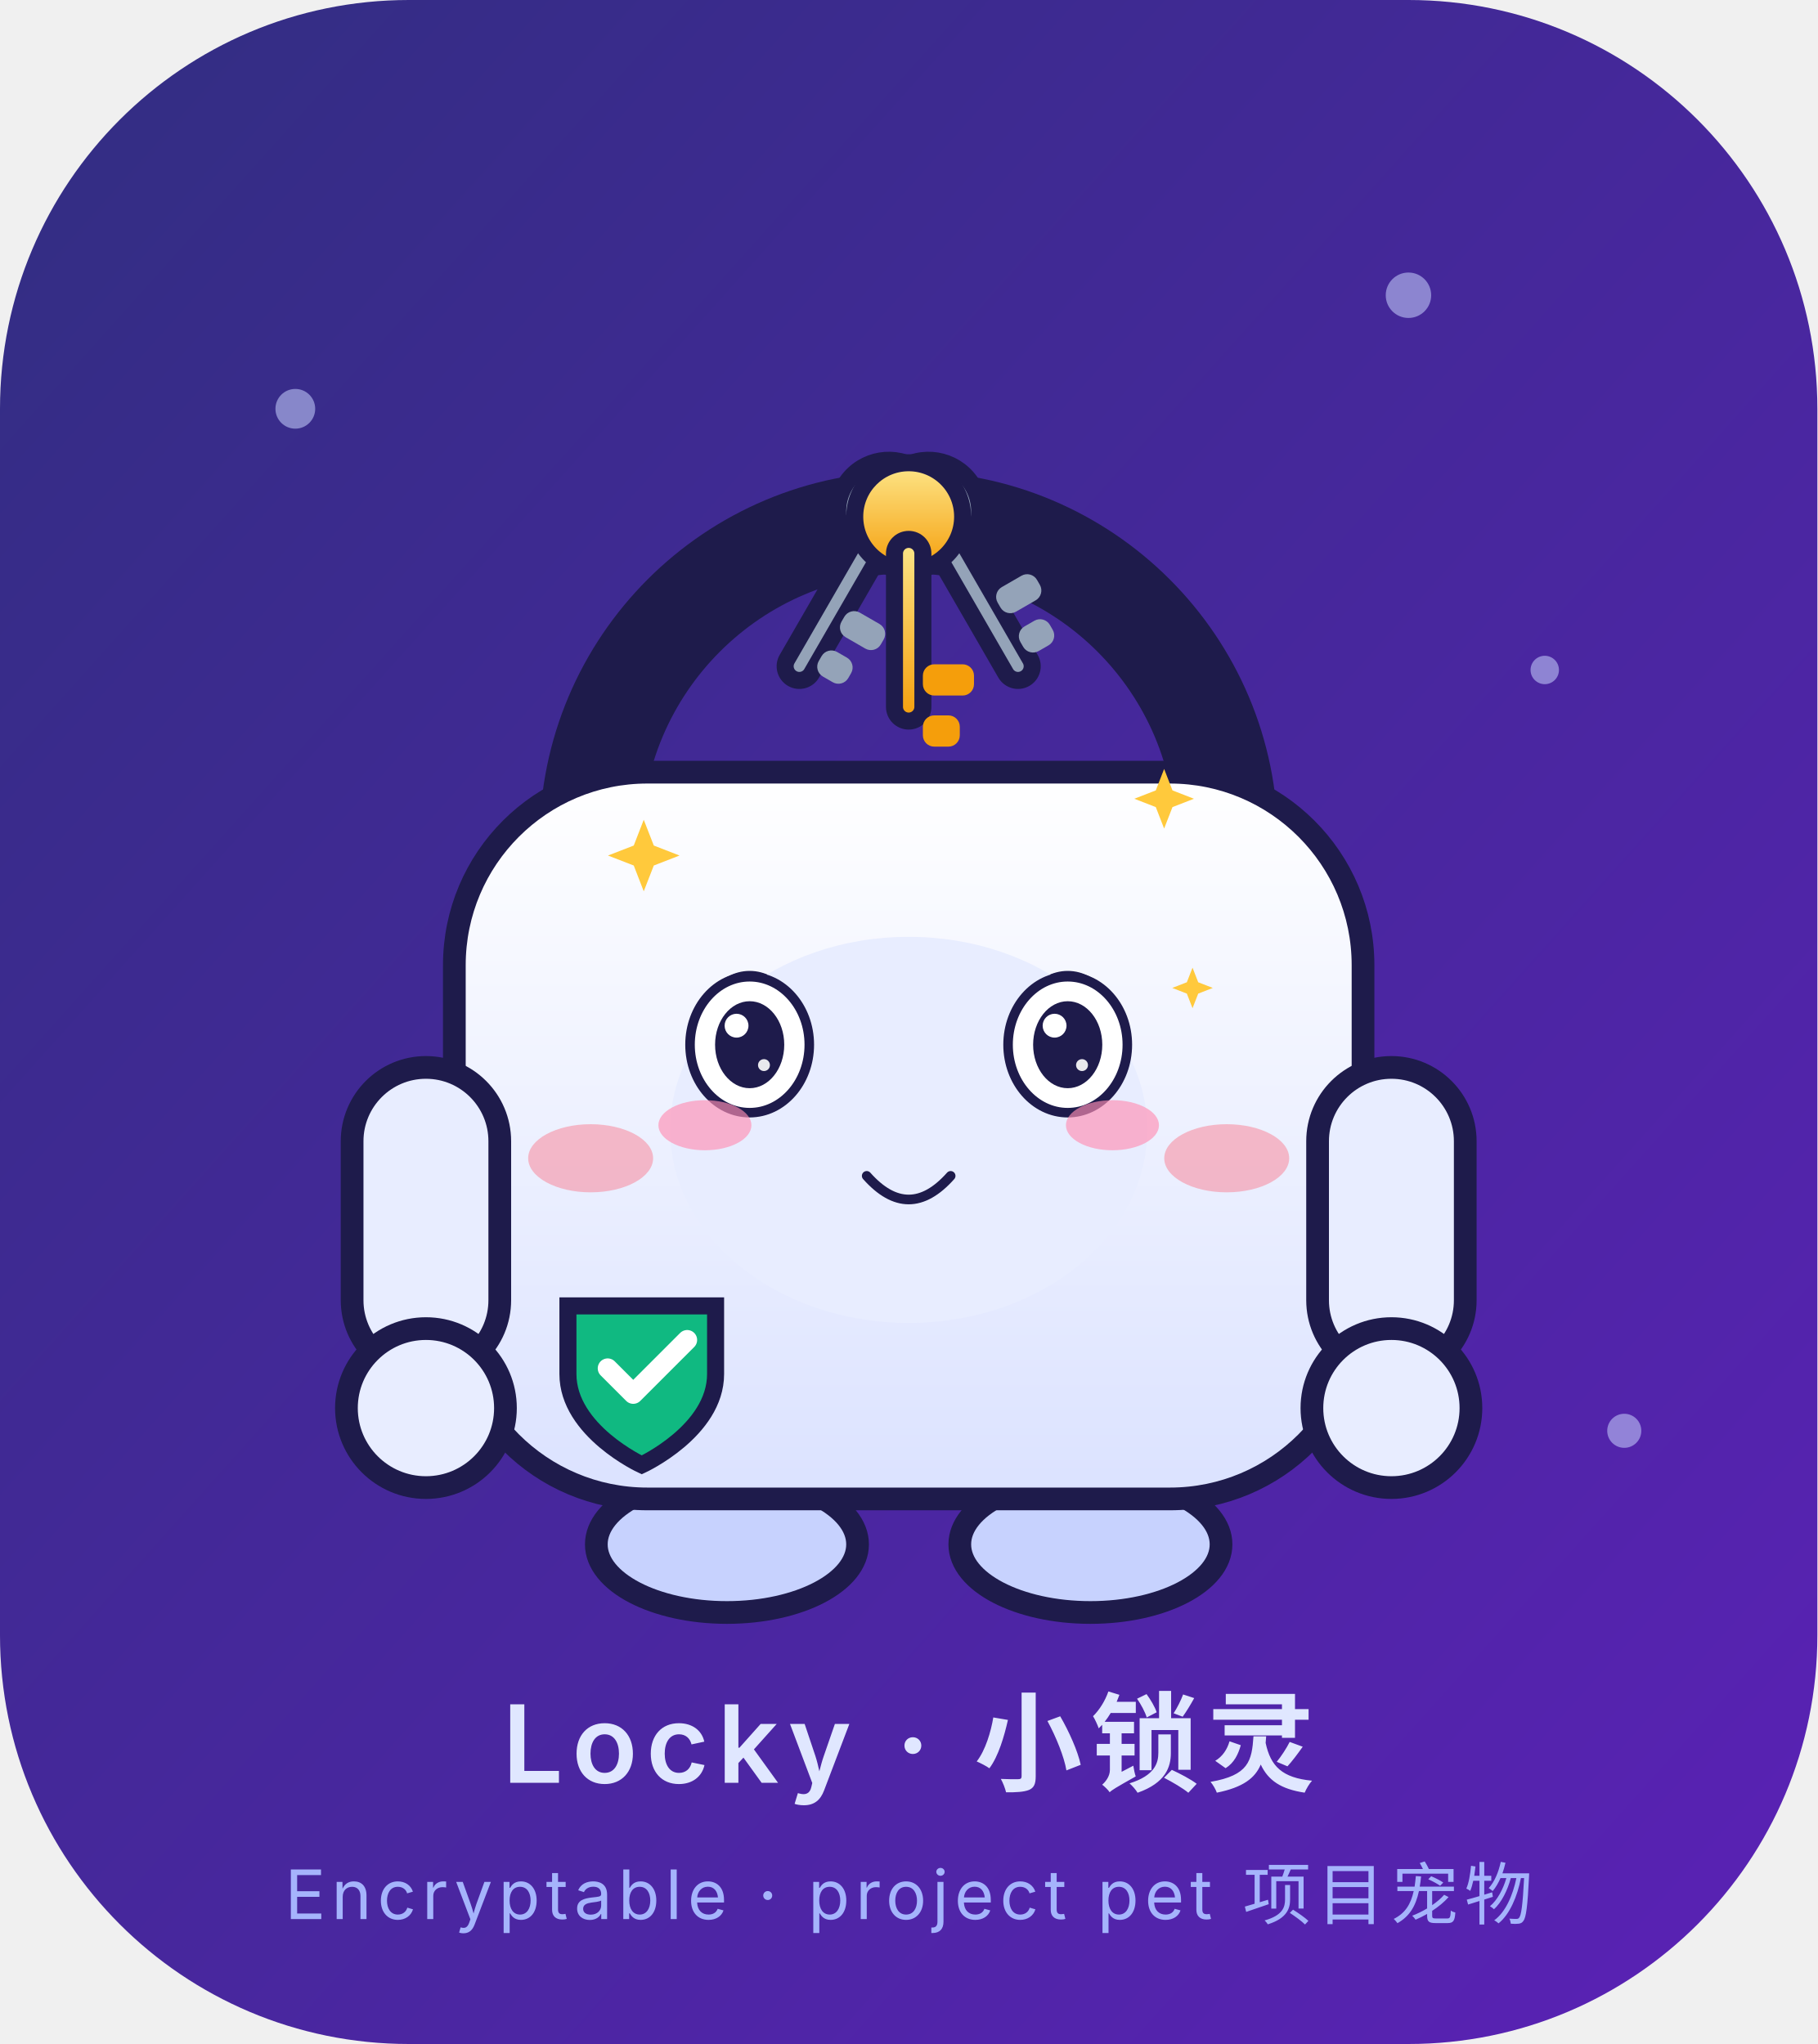
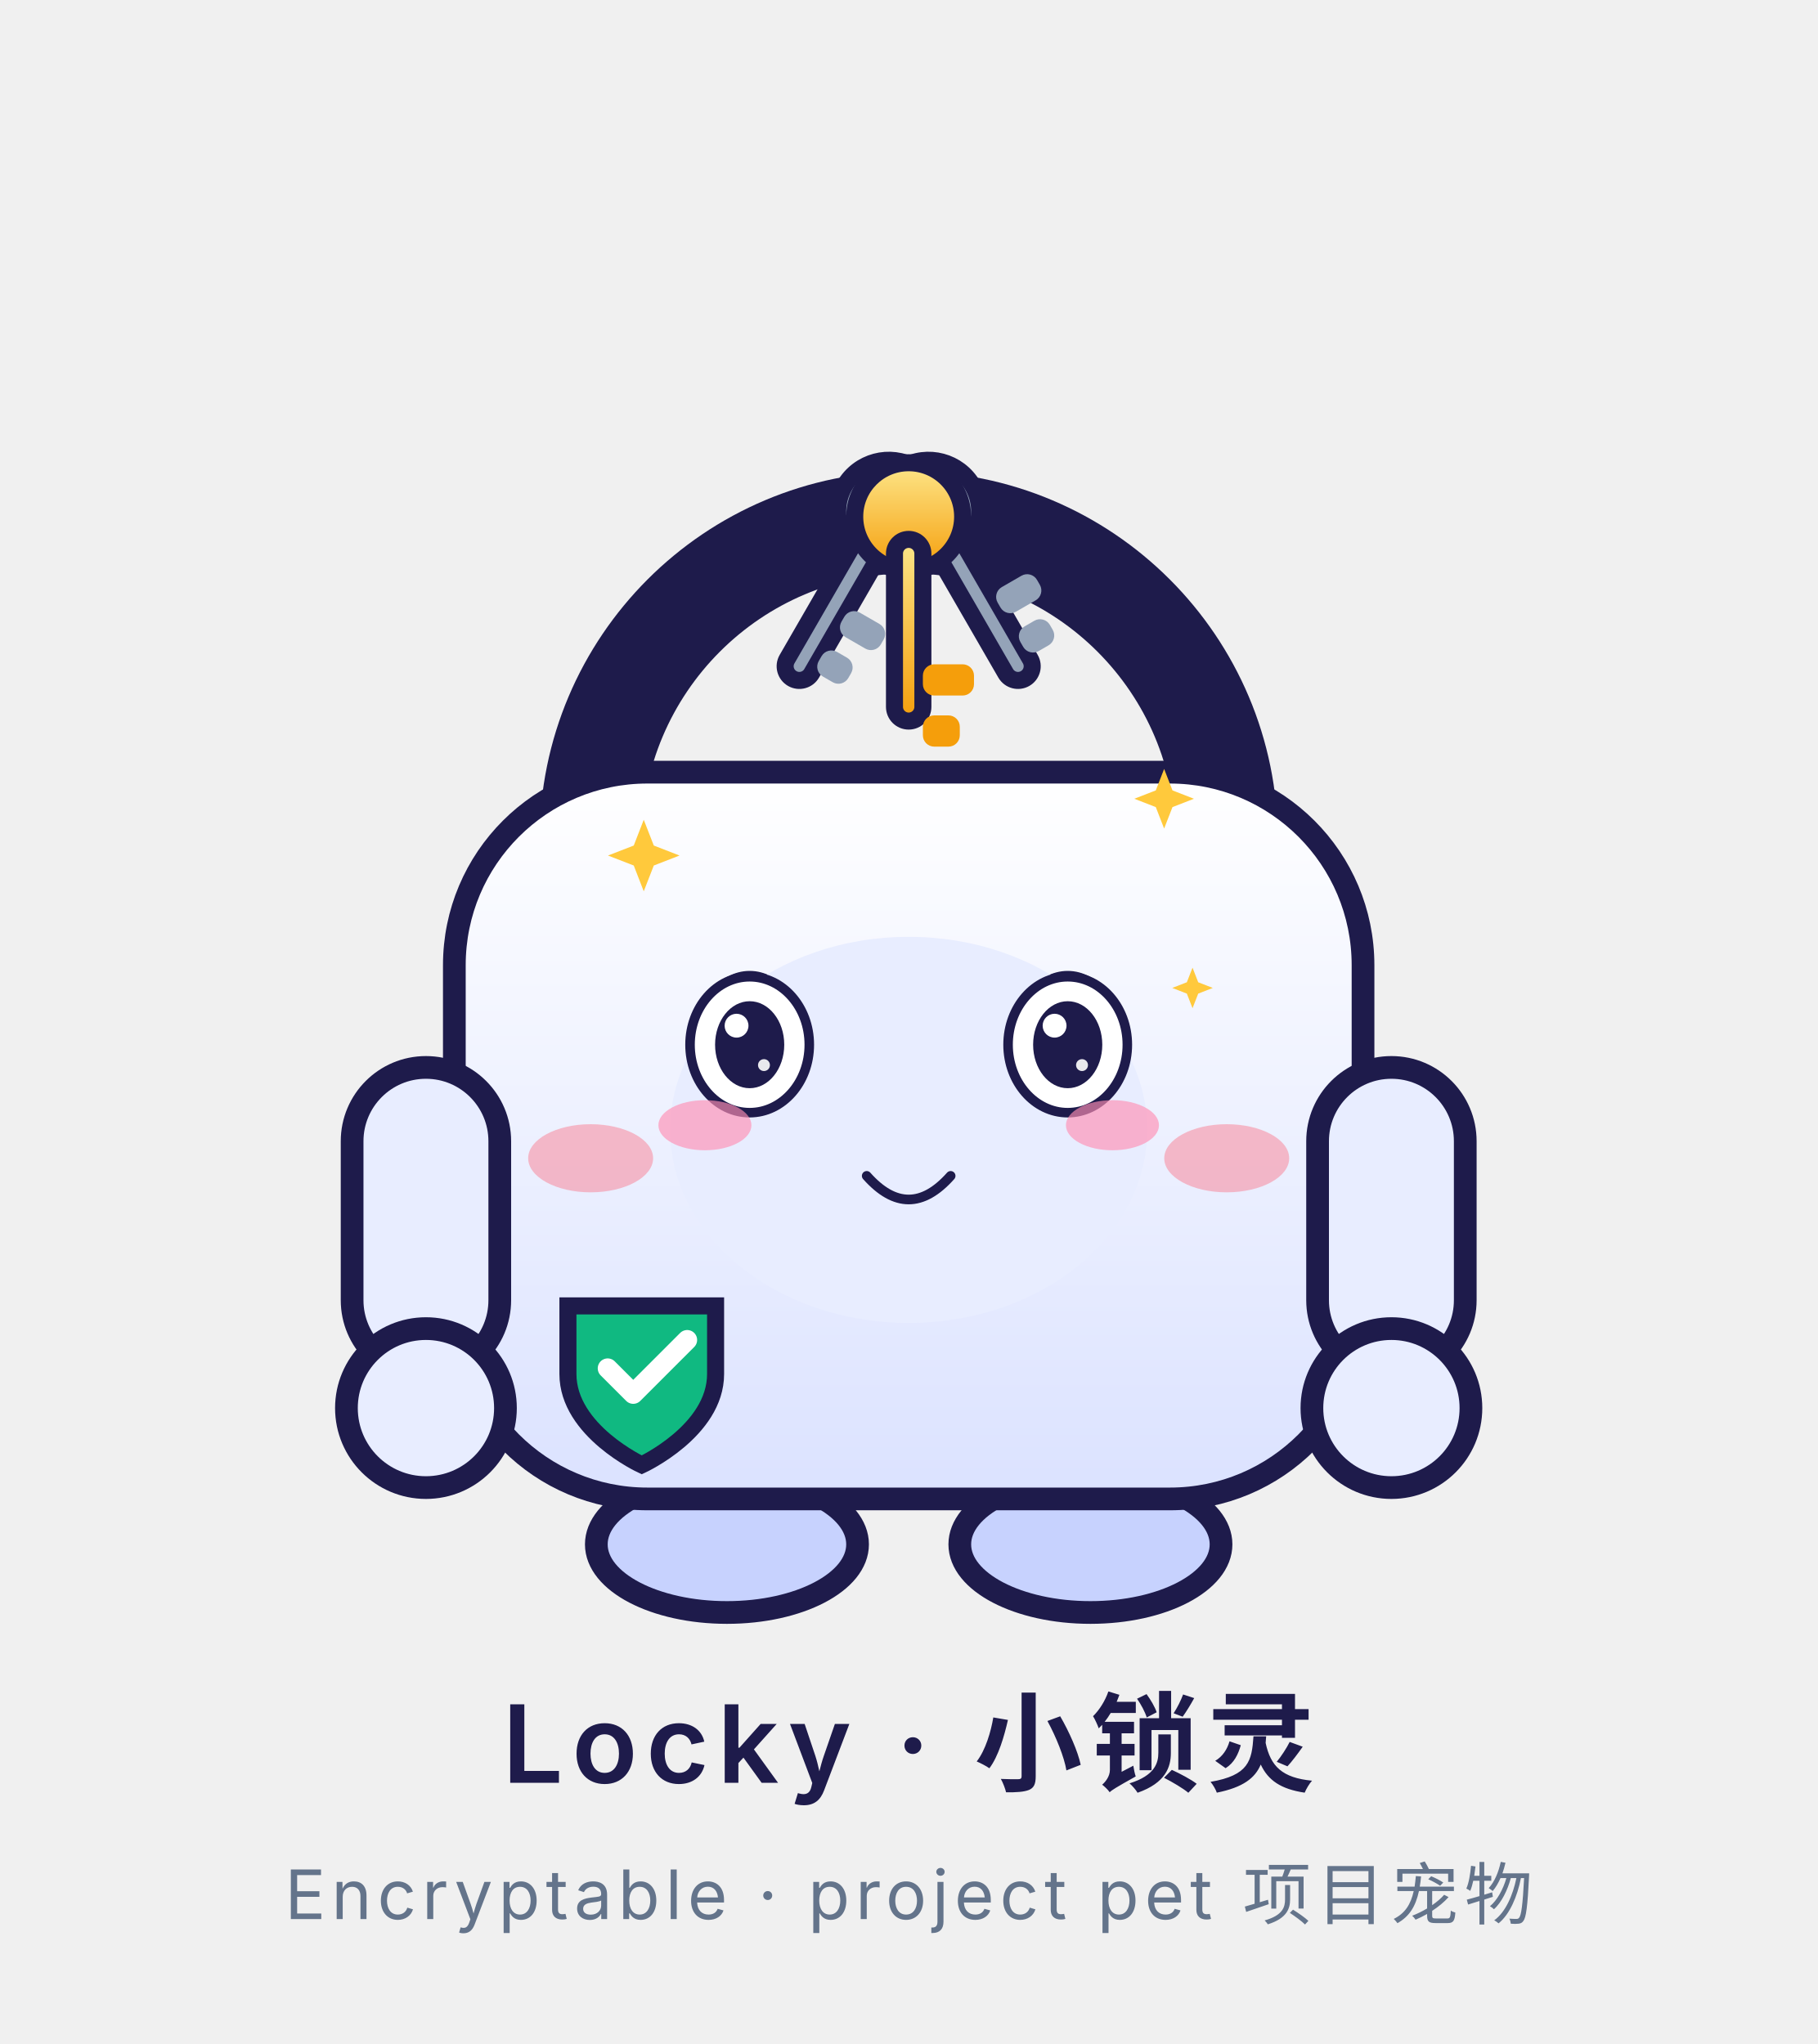
<svg xmlns="http://www.w3.org/2000/svg" viewBox="0 0 320 360" width="320" height="360" role="img" aria-label="Locky · 卖萌 Cute">
  <style>
.ex-motion { animation: ex-hop 1.5s ease-in-out infinite; transform-box: fill-box; transform-origin: 50% 50%; }
.ex-anim-tear { animation: ex-tear 1.8s ease-in infinite; transform-box: fill-box; transform-origin: center; }
.ex-anim-sweat { animation: ex-tear 1.5s ease-in infinite; transform-box: fill-box; transform-origin: center; }
.ex-anim-heart { animation: ex-heart 2.2s ease-out infinite; transform-box: fill-box; transform-origin: center; }
.ex-anim-spark { animation: ex-spark 1.9s ease-in-out infinite; transform-box: fill-box; transform-origin: center; }
.ex-anim-rain { animation: ex-rain 1.4s linear infinite; transform-box: fill-box; transform-origin: center; }
.ex-anim-confetti { animation: ex-confetti 2.4s linear infinite; transform-box: fill-box; transform-origin: center; }
.ex-anim-pulse { animation: ex-pulse 1.6s ease-in-out infinite; transform-box: fill-box; transform-origin: center; }
.ex-anim-knock { animation: ex-knock 0.55s ease-in-out infinite; transform-box: fill-box; transform-origin: center; }
.ex-anim-knockline { animation: ex-knockline 0.55s ease-out infinite; transform-box: fill-box; transform-origin: center; }
.ex-anim-palm { animation: ex-palm 0.9s ease-in-out infinite; transform-box: fill-box; transform-origin: center; }
.ex-anim-steam { animation: ex-steam 1.8s ease-out infinite; transform-box: fill-box; transform-origin: center; }
.ex-anim-shock { animation: ex-shock 0.5s ease-in-out infinite; transform-box: fill-box; transform-origin: center; }
.ex-anim-please { animation: ex-please 1.4s ease-in-out infinite; transform-box: fill-box; transform-origin: center; }
.ex-anim-drift { animation: ex-drift 4.5s ease-in-out infinite; transform-box: fill-box; transform-origin: center; }
@keyframes ex-hop { 0%,100% { transform: translateY(0) rotate(0); } 50% { transform: translateY(-3.36px) rotate(2deg); } }
@keyframes ex-tear { 0% { transform: translateY(0); opacity: 0; } 18% { opacity: 1; } 100% { transform: translateY(11.55px); opacity: 0; } }
@keyframes ex-heart { 0% { transform: translateY(0) scale(.65); opacity: 0; } 20% { opacity: 1; } 100% { transform: translateY(-18.9px) scale(1.15); opacity: 0; } }
@keyframes ex-spark { 0%,100% { transform: scale(.6) rotate(0deg); opacity: .3; } 50% { transform: scale(1.15) rotate(25deg); opacity: 1; } }
@keyframes ex-rain { 0% { transform: translateY(0); opacity: 0; } 20% { opacity: 1; } 100% { transform: translateY(12.6px); opacity: 0; } }
@keyframes ex-confetti { 0% { transform: translateY(-4px) rotate(0deg); opacity: 1; } 100% { transform: translateY(16.8px) rotate(200deg); opacity: 0; } }
@keyframes ex-pulse { 0%,100% { transform: scale(1); opacity: .35; } 50% { transform: scale(1.18); opacity: .7; } }
@keyframes ex-knock { 0%,100% { transform: translateX(4.73px); } 35% { transform: translateX(0); } }
@keyframes ex-knockline { 0%,100% { transform: scaleX(.6); opacity: .35; } 35% { transform: scaleX(1); opacity: 1; } }
@keyframes ex-palm { 0%,100% { transform: translateY(0) rotate(0deg); } 50% { transform: translateY(-1.26px) rotate(-4deg); } }
@keyframes ex-steam { 0% { transform: translateY(0); opacity: .7; } 100% { transform: translateY(-9.45px); opacity: 0; } }
@keyframes ex-shock { 0%,100% { transform: scaleX(.7); opacity: .4; } 50% { transform: scaleX(1.25); opacity: 1; } }
@keyframes ex-please { 0%,100% { transform: translateY(0); } 50% { transform: translateY(-1.89px); } }
@keyframes ex-drift { 0%,100% { transform: translateY(0); } 50% { transform: translateY(-2.1px); } }
@media (prefers-reduced-motion: reduce) {
  .ex-motion, [class*="ex-anim-"] { animation: none !important; }
}
</style>
  <g class="ex-motion ex-cute">
    <g class="ex-base">
      <defs>
-         <linearGradient id="bg" x1="0" y1="0" x2="1" y2="1">
-           <stop offset="0" stop-color="#312E81" />
-           <stop offset="1" stop-color="#5B21B6" />
-         </linearGradient>
        <linearGradient id="body" x1="0" y1="0" x2="0" y2="1">
          <stop offset="0" stop-color="#FFFFFF" />
          <stop offset="1" stop-color="#DBE2FF" />
        </linearGradient>
        <linearGradient id="keyGold" x1="0" y1="0" x2="0" y2="1">
          <stop offset="0" stop-color="#FDE68A" />
          <stop offset="1" stop-color="#F59E0B" />
        </linearGradient>
      </defs>
-       <rect width="320" height="360" rx="72" fill="url(#bg)" />
-       <g opacity="0.55" fill="#C7D2FE">
-         <circle cx="52" cy="72" r="3.5" />
-         <circle cx="272" cy="118" r="2.5" />
-         <circle cx="248" cy="52" r="4" />
-         <circle cx="70" cy="228" r="2.5" />
-         <circle cx="286" cy="252" r="3" />
-       </g>
      <g transform="translate(0,-10)">
        <ellipse cx="128" cy="282" rx="23" ry="12" fill="#C7D2FE" stroke="#1E1B4B" stroke-width="4" />
        <ellipse cx="192" cy="282" rx="23" ry="12" fill="#C7D2FE" stroke="#1E1B4B" stroke-width="4" />
        <path d="M104 158 A56 56 0 0 1 216 158" fill="none" stroke="#1E1B4B" stroke-width="18" stroke-linecap="round" />
        <g transform="rotate(-30 160 94)">
          <circle cx="160" cy="101" r="9" fill="#94A3B8" stroke="#1E1B4B" stroke-width="3" />
          <rect x="157.5" y="105" width="5" height="30" rx="2.5" fill="#94A3B8" stroke="#1E1B4B" stroke-width="3" />
          <rect x="162.5" y="119" width="8" height="5" rx="2" fill="#94A3B8" />
          <rect x="162.5" y="127" width="6" height="5" rx="2" fill="#94A3B8" />
        </g>
        <g transform="rotate(30 160 94)">
          <circle cx="160" cy="101" r="9" fill="#94A3B8" stroke="#1E1B4B" stroke-width="3" />
          <rect x="157.5" y="105" width="5" height="30" rx="2.5" fill="#94A3B8" stroke="#1E1B4B" stroke-width="3" />
          <rect x="162.5" y="119" width="8" height="5" rx="2" fill="#94A3B8" />
          <rect x="162.5" y="127" width="6" height="5" rx="2" fill="#94A3B8" />
        </g>
        <g>
          <circle cx="160" cy="101" r="9.5" fill="url(#keyGold)" stroke="#1E1B4B" stroke-width="3" />
          <rect x="157.5" y="105" width="5" height="32" rx="2.5" fill="url(#keyGold)" stroke="#1E1B4B" stroke-width="3" />
          <rect x="162.5" y="127" width="9" height="5.5" rx="2" fill="#F59E0B" />
          <rect x="162.5" y="136" width="6.5" height="5.5" rx="2" fill="#F59E0B" />
        </g>
        <rect x="80" y="146" width="160" height="128" rx="34" fill="url(#body)" stroke="#1E1B4B" stroke-width="4" />
        <rect x="62" y="198" width="26" height="54" rx="13" fill="#E8EDFF" stroke="#1E1B4B" stroke-width="4" />
        <rect x="232" y="198" width="26" height="54" rx="13" fill="#E8EDFF" stroke="#1E1B4B" stroke-width="4" />
        <circle cx="75" cy="258" r="14" fill="#E8EDFF" stroke="#1E1B4B" stroke-width="4" />
        <circle cx="245" cy="258" r="14" fill="#E8EDFF" stroke="#1E1B4B" stroke-width="4" />
        <path d="M100 240 h26 v12 c0 10 -13 16 -13 16 s-13 -6 -13 -16 z" fill="#10B981" stroke="#1E1B4B" stroke-width="3" />
        <path d="M107 251 l4.5 4.5 l9.5 -9.5" fill="none" stroke="#FFFFFF" stroke-width="3.5" stroke-linecap="round" stroke-linejoin="round" />
        <ellipse cx="132" cy="194" rx="10" ry="13" fill="#1E1B4B" />
        <ellipse cx="188" cy="194" rx="10" ry="13" fill="#1E1B4B" />
        <circle cx="135.5" cy="189" r="3.2" fill="#FFFFFF" />
        <circle cx="184.5" cy="189" r="3.2" fill="#FFFFFF" />
        <ellipse cx="104" cy="214" rx="11" ry="6" fill="#FB7185" opacity="0.45" />
        <ellipse cx="216" cy="214" rx="11" ry="6" fill="#FB7185" opacity="0.45" />
        <circle cx="160" cy="214" r="10.5" fill="#1E1B4B" />
        <path d="M153.5 220 h13 l4 15 h-21 z" fill="#1E1B4B" />
      </g>
-       <text x="160" y="314" text-anchor="middle" font-family="ui-sans-serif,-apple-system,'Segoe UI','Noto Sans SC','Microsoft YaHei',sans-serif" font-size="19" font-weight="600" fill="#E0E7FF" letter-spacing="1.5">Locky · 小锁灵</text>
-       <text x="160" y="338" text-anchor="middle" font-family="ui-sans-serif,-apple-system,'Segoe UI','Noto Sans SC','Microsoft YaHei',sans-serif" font-size="12" fill="#A5B4FC" letter-spacing="1">Encryptable · project pet 项目宠物</text>
+       <text x="160" y="314" text-anchor="middle" font-family="ui-sans-serif,-apple-system,'Segoe UI','Noto Sans SC','Microsoft YaHei',sans-serif" font-size="19" font-weight="600" fill="#1E1B4B" letter-spacing="1.5">Locky · 小锁灵</text>
+       <text x="160" y="338" text-anchor="middle" font-family="ui-sans-serif,-apple-system,'Segoe UI','Noto Sans SC','Microsoft YaHei',sans-serif" font-size="12" fill="#64748B" letter-spacing="1">Encryptable · project pet 项目宠物</text>
    </g>
    <g class="ex-face">
      <ellipse cx="160" cy="199" rx="42" ry="34" fill="#E8EDFF" />
      <ellipse cx="132" cy="184" rx="10.5" ry="11.97" fill="#FFFFFF" stroke="#1E1B4B" stroke-width="1.68" />
      <ellipse cx="132" cy="184" rx="6.09" ry="7.66" fill="#1E1B4B" />
      <circle cx="129.69" cy="180.65" r="2.1" fill="#FFFFFF" />
      <circle cx="134.52" cy="187.59" r="1.05" fill="#FFFFFF" opacity=".9" />
      <ellipse cx="188" cy="184" rx="10.5" ry="11.97" fill="#FFFFFF" stroke="#1E1B4B" stroke-width="1.68" />
      <ellipse cx="188" cy="184" rx="6.09" ry="7.66" fill="#1E1B4B" />
      <circle cx="185.69" cy="180.65" r="2.1" fill="#FFFFFF" />
      <circle cx="190.52" cy="187.59" r="1.05" fill="#FFFFFF" opacity=".9" />
      <path d="M 152.61,207.1 Q 160,215.42 167.39,207.1" fill="none" stroke="#1E1B4B" stroke-width="1.7" stroke-linecap="round" />
      <ellipse class="ex-anim-pulse" cx="124.12" cy="198.18" rx="8.19" ry="4.41" fill="#FF8FB3" opacity="0.65" />
      <ellipse class="ex-anim-pulse" cx="195.88" cy="198.18" rx="8.19" ry="4.41" fill="#FF8FB3" opacity="0.65" />
      <path class="ex-anim-spark" style="animation-delay:0.0s" d="M 113.35,144.38 L 115.12,148.92 L 119.65,150.68 L 115.12,152.44 L 113.35,156.98 L 111.59,152.44 L 107.05,150.68 L 111.59,148.92 Z" fill="#FFC93C" />
      <path class="ex-anim-spark" style="animation-delay:0.4s" d="M 204.98,135.43 L 206.45,139.21 L 210.23,140.68 L 206.45,142.15 L 204.98,145.93 L 203.51,142.15 L 199.73,140.68 L 203.51,139.21 Z" fill="#FFC93C" />
      <path class="ex-anim-spark" style="animation-delay:0.8s" d="M 209.98,170.43 L 210.98,173 L 213.55,174 L 210.98,175 L 209.98,177.57 L 208.98,175 L 206.41,174 L 208.98,173 Z" fill="#FFC93C" />
    </g>
  </g>
</svg>
